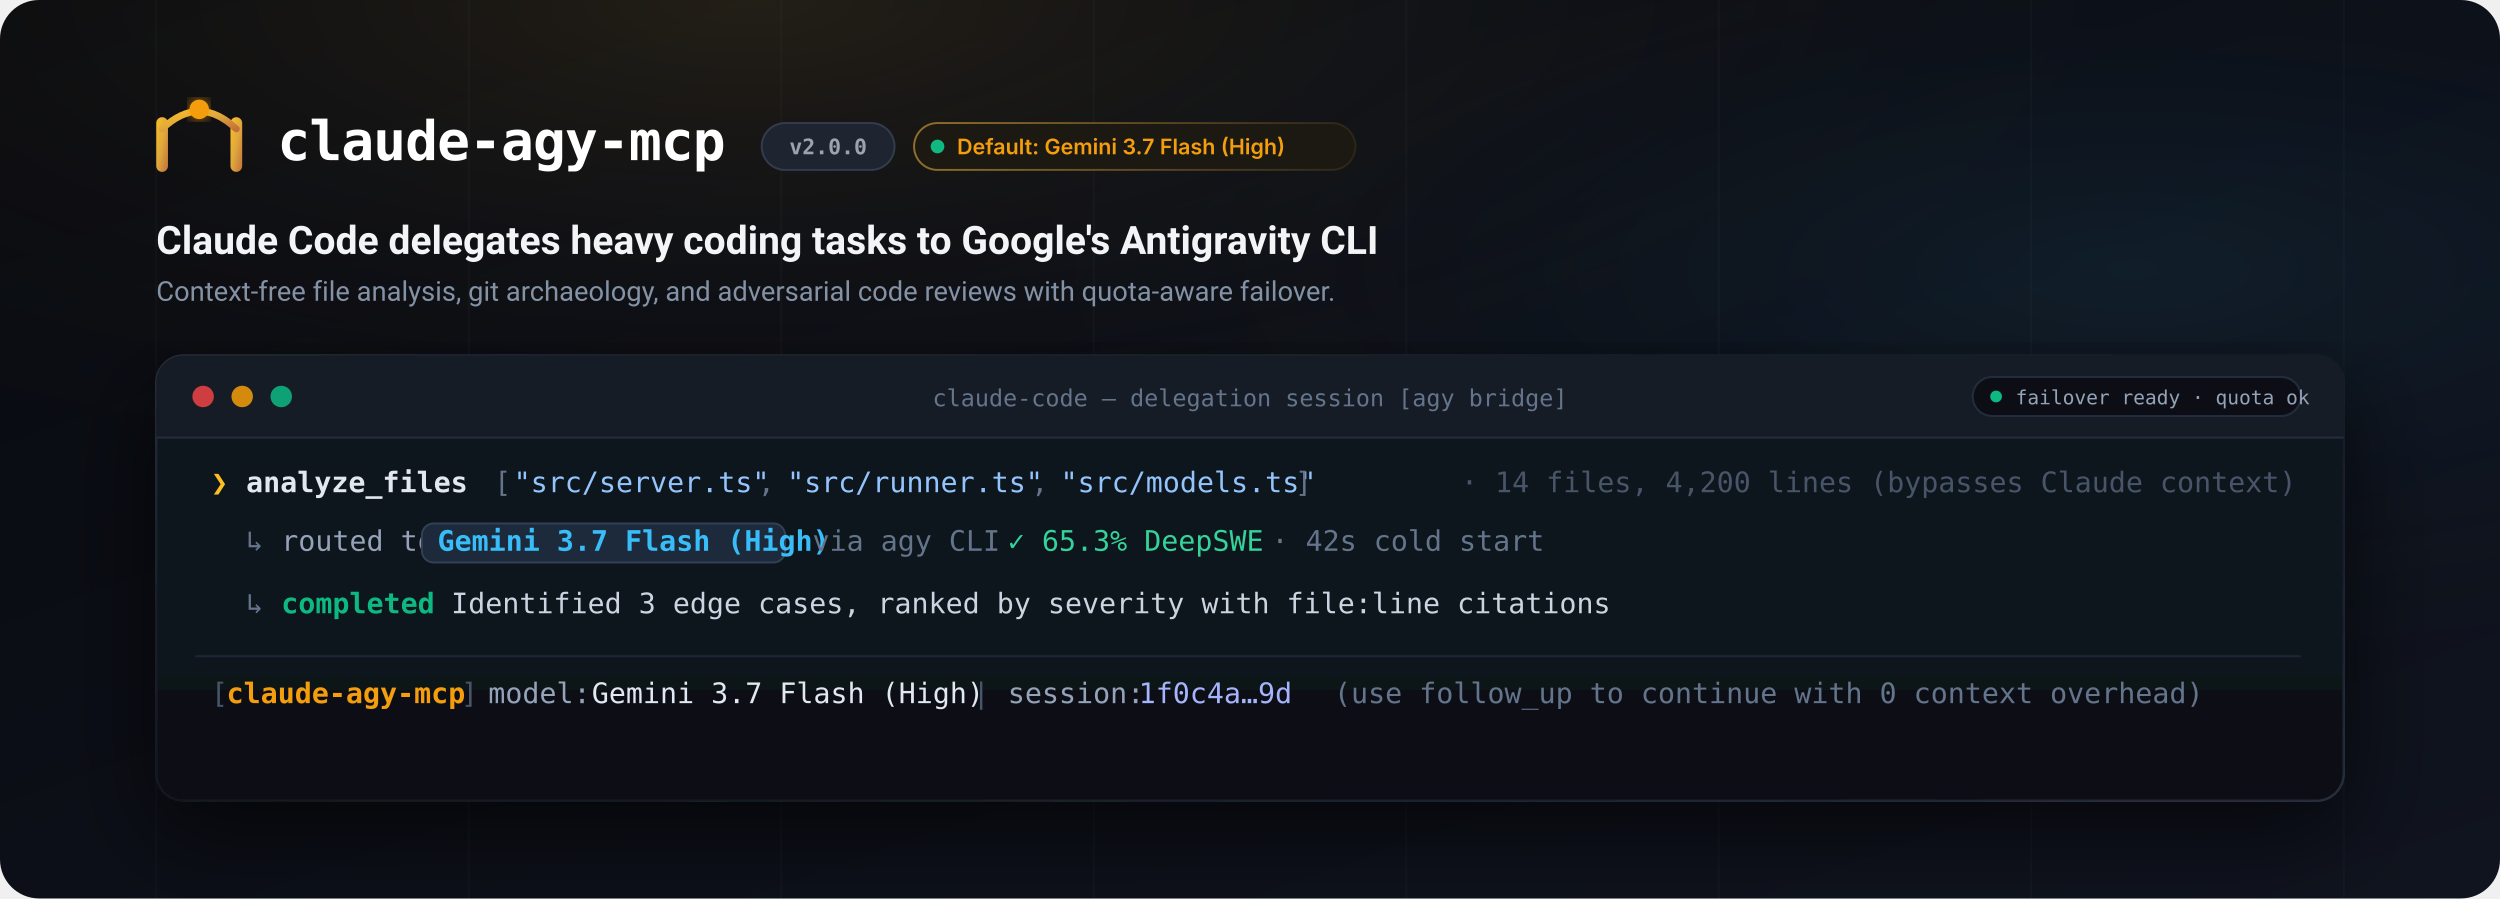
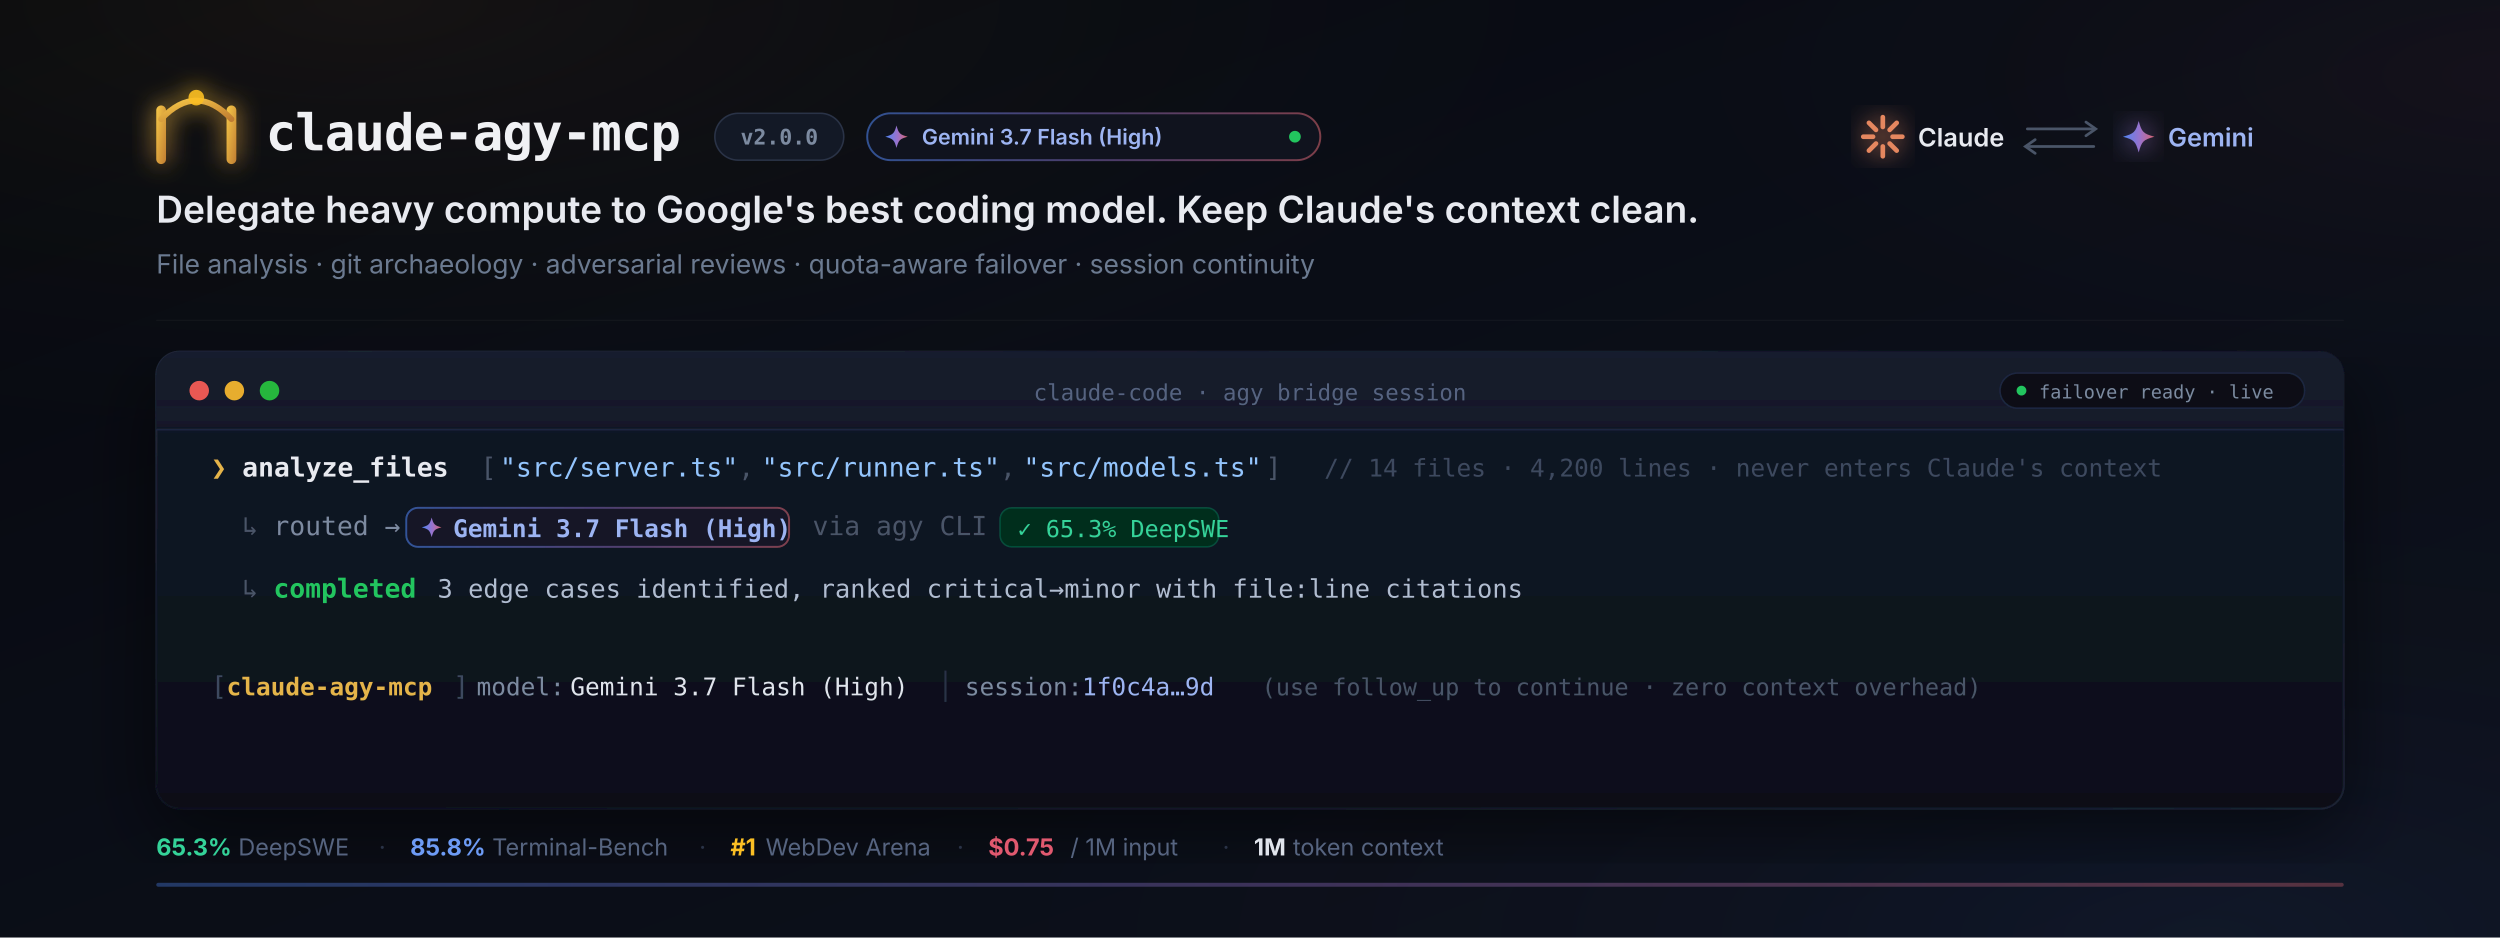
- <svg xmlns="http://www.w3.org/2000/svg" viewBox="0 0 1280 460" width="1280" height="460" role="img" aria-label="claude-agy-mcp banner — Claude Code delegation to Gemini 3.7 Flash">
+ <svg xmlns="http://www.w3.org/2000/svg" viewBox="0 0 1280 480" width="1280" height="480" role="img" aria-label="claude-agy-mcp: Claude Code delegates heavy coding to Gemini 3.7 Flash via the Antigravity CLI">
  <defs>
    <linearGradient id="bg" x1="0%" y1="0%" x2="100%" y2="100%">
-       <stop offset="0%" stop-color="#080a0f" />
-       <stop offset="50%" stop-color="#0c0f17" />
-       <stop offset="100%" stop-color="#10141f" />
+       <stop offset="0%" stop-color="#06080d" />
+       <stop offset="40%" stop-color="#0a0d16" />
+       <stop offset="100%" stop-color="#0d111c" />
    </linearGradient>
-     <radialGradient id="glowTop" cx="30%" cy="0%" r="60%">
-       <stop offset="0%" stop-color="#e0a83c" stop-opacity="0.12" />
-       <stop offset="100%" stop-color="#080a0f" stop-opacity="0" />
+     <radialGradient id="warmGlow" cx="15%" cy="0%" r="55%">
+       <stop offset="0%" stop-color="#d4a24a" stop-opacity="0.07" />
+       <stop offset="100%" stop-color="#06080d" stop-opacity="0" />
    </radialGradient>
-     <radialGradient id="glowRight" cx="85%" cy="30%" r="50%">
-       <stop offset="0%" stop-color="#38bdf8" stop-opacity="0.08" />
-       <stop offset="100%" stop-color="#080a0f" stop-opacity="0" />
+     <radialGradient id="geminiGlowBlue" cx="88%" cy="100%" r="55%">
+       <stop offset="0%" stop-color="#4E86F5" stop-opacity="0.06" />
+       <stop offset="100%" stop-color="#06080d" stop-opacity="0" />
    </radialGradient>
-     <linearGradient id="brandGold" x1="0%" y1="0%" x2="100%" y2="100%">
-       <stop offset="0%" stop-color="#fbbf24" />
-       <stop offset="50%" stop-color="#e0a83c" />
-       <stop offset="100%" stop-color="#c2703a" />
+     <radialGradient id="geminiGlowRed" cx="100%" cy="8%" r="40%">
+       <stop offset="0%" stop-color="#D96570" stop-opacity="0.045" />
+       <stop offset="100%" stop-color="#06080d" stop-opacity="0" />
+     </radialGradient>
+     <linearGradient id="gold" x1="0%" y1="0%" x2="100%" y2="100%">
+       <stop offset="0%" stop-color="#f7c948" />
+       <stop offset="100%" stop-color="#c07d32" />
    </linearGradient>
-     <linearGradient id="terminalBg" x1="0%" y1="0%" x2="0%" y2="100%">
-       <stop offset="0%" stop-color="#121620" />
-       <stop offset="100%" stop-color="#0d1017" />
+     <linearGradient id="gemini" x1="0%" y1="0%" x2="100%" y2="0%">
+       <stop offset="0%" stop-color="#4E86F5" />
+       <stop offset="55%" stop-color="#9B72CB" />
+       <stop offset="100%" stop-color="#D96570" />
    </linearGradient>
-     <linearGradient id="borderGrad" x1="0%" y1="0%" x2="100%" y2="100%">
-       <stop offset="0%" stop-color="#374151" stop-opacity="0.6" />
-       <stop offset="50%" stop-color="#1f2937" stop-opacity="0.3" />
-       <stop offset="100%" stop-color="#374151" stop-opacity="0.6" />
+     <linearGradient id="geminiSoft" x1="0%" y1="0%" x2="100%" y2="0%">
+       <stop offset="0%" stop-color="#4E86F5" stop-opacity="0.55" />
+       <stop offset="55%" stop-color="#9B72CB" stop-opacity="0.45" />
+       <stop offset="100%" stop-color="#D96570" stop-opacity="0.55" />
    </linearGradient>
-     <linearGradient id="badgeBorder" x1="0%" y1="0%" x2="100%" y2="0%">
-       <stop offset="0%" stop-color="#e0a83c" stop-opacity="0.6" />
-       <stop offset="100%" stop-color="#e0a83c" stop-opacity="0.1" />
+     <linearGradient id="cardBg" x1="0%" y1="0%" x2="0%" y2="100%">
+       <stop offset="0%" stop-color="#111827" />
+       <stop offset="100%" stop-color="#0b0f19" />
    </linearGradient>
-     <filter id="cardShadow" x="-5%" y="-5%" width="110%" height="115%" filterUnits="userSpaceOnUse">
-       <feDropShadow dx="0" dy="16" stdDeviation="24" flood-color="#000000" flood-opacity="0.65" />
+     <linearGradient id="cardBorder" x1="0%" y1="0%" x2="100%" y2="100%">
+       <stop offset="0%" stop-color="#2a3347" stop-opacity="0.7" />
+       <stop offset="50%" stop-color="#1a2133" stop-opacity="0.3" />
+       <stop offset="100%" stop-color="#2a3347" stop-opacity="0.5" />
+     </linearGradient>
+     <linearGradient id="titleBarBg" x1="0%" y1="0%" x2="0%" y2="100%">
+       <stop offset="0%" stop-color="#161c2d" />
+       <stop offset="100%" stop-color="#111827" />
+     </linearGradient>
+     <filter id="cardDrop" x="-4%" y="-4%" width="108%" height="116%">
+       <feDropShadow dx="0" dy="12" stdDeviation="20" flood-color="#000" flood-opacity="0.55" />
    </filter>
-     <filter id="subtleGlow" x="-10%" y="-10%" width="120%" height="120%">
-       <feGaussianBlur stdDeviation="4" result="blur" />
-       <feComposite in="SourceGraphic" in2="blur" operator="over" />
+     <filter id="iconGlow" x="-30%" y="-30%" width="160%" height="160%">
+       <feGaussianBlur stdDeviation="6" result="b" />
+       <feComposite in="SourceGraphic" in2="b" operator="over" />
    </filter>
+     <path id="sparkle" d="M0 -7 C 1.4 -2 2 -1.4 7 0 C 2 1.4 1.4 2 0 7 C -1.4 2 -2 1.4 -7 0 C -2 -1.4 -1.4 -2 0 -7 Z" />
  </defs>
-   <rect width="1280" height="460" rx="20" fill="url(#bg)" />
-   <rect width="1280" height="460" rx="20" fill="url(#glowTop)" />
-   <rect width="1280" height="460" rx="20" fill="url(#glowRight)" />
-   <g stroke="#ffffff" stroke-opacity="0.02" stroke-width="1">
-     <line x1="80" y1="0" x2="80" y2="460" />
-     <line x1="240" y1="0" x2="240" y2="460" />
-     <line x1="400" y1="0" x2="400" y2="460" />
-     <line x1="560" y1="0" x2="560" y2="460" />
-     <line x1="720" y1="0" x2="720" y2="460" />
-     <line x1="880" y1="0" x2="880" y2="460" />
-     <line x1="1040" y1="0" x2="1040" y2="460" />
-     <line x1="1200" y1="0" x2="1200" y2="460" />
+   <rect width="1280" height="480" fill="url(#bg)" />
+   <rect width="1280" height="480" fill="url(#warmGlow)" />
+   <rect width="1280" height="480" fill="url(#geminiGlowBlue)" />
+   <rect width="1280" height="480" fill="url(#geminiGlowRed)" />
+   <line x1="80" y1="164" x2="1200" y2="164" stroke="#ffffff" stroke-opacity="0.04" stroke-width="0.5" />
+   <g transform="translate(80, 48)">
+     <g filter="url(#iconGlow)">
+       <rect x="0" y="6" width="5" height="30" rx="2.5" fill="url(#gold)" />
+       <rect x="36" y="6" width="5" height="30" rx="2.5" fill="url(#gold)" />
+       <path d="M2.5 13 Q20.5 -6 38.5 13" fill="none" stroke="url(#gold)" stroke-width="3" stroke-linecap="round" />
+       <circle cx="20.5" cy="2" r="4" fill="#fbbf24" opacity="0.9" />
+     </g>
+     <text x="56" y="29" font-family="ui-monospace, 'SF Mono', 'Cascadia Code', Menlo, monospace" font-size="26" font-weight="700" letter-spacing="-0.5px" fill="#f0f1f4">claude-agy-mcp</text>
+     <rect x="286" y="10" width="66" height="24" rx="12" fill="#131926" stroke="#2a3347" stroke-width="0.8" />
+     <text x="319" y="26" text-anchor="middle" font-family="ui-monospace, 'SF Mono', Menlo, monospace" font-size="11" font-weight="600" fill="#7c8aa0">v2.0.0</text>
+     <g transform="translate(364, 10)">
+       <rect width="232" height="24" rx="12" fill="#10131e" stroke="url(#geminiSoft)" stroke-width="1" />
+       <use href="#sparkle" transform="translate(15,12) scale(0.82)" fill="url(#gemini)" />
+       <text x="28" y="16" font-family="system-ui, -apple-system, sans-serif" font-size="11" font-weight="600" fill="#9DB4F2">Gemini 3.7 Flash (High)</text>
+       <circle cx="219" cy="12" r="3" fill="#22c55e" />
+     </g>
  </g>
-   <g transform="translate(80, 52)">
-     <g transform="translate(0, 0)">
-       <rect x="0" y="8" width="6" height="28" rx="3" fill="url(#brandGold)" />
-       <rect x="38" y="8" width="6" height="28" rx="3" fill="url(#brandGold)" />
-       <path d="M3 14 Q22 -4 41 14" fill="none" stroke="url(#brandGold)" stroke-width="3.5" stroke-linecap="round" />
-       <circle cx="22" cy="4" r="5" fill="#f59e0b" filter="url(#subtleGlow)" />
+   <g transform="translate(952, 58)">
+     <g transform="translate(12, 12)" stroke="#e5875f" stroke-width="2.4" stroke-linecap="round" filter="url(#iconGlow)">
+       <line x1="0" y1="-10" x2="0" y2="-5" />
+       <line x1="7.1" y1="-7.1" x2="3.5" y2="-3.5" />
+       <line x1="10" y1="0" x2="5" y2="0" />
+       <line x1="7.1" y1="7.1" x2="3.5" y2="3.5" />
+       <line x1="0" y1="10" x2="0" y2="5" />
+       <line x1="-7.1" y1="7.1" x2="-3.5" y2="3.5" />
+       <line x1="-10" y1="0" x2="-5" y2="0" />
+       <line x1="-7.1" y1="-7.1" x2="-3.5" y2="-3.5" />
    </g>
-     <text x="62" y="30" font-family="ui-monospace, 'SF Mono', Monaco, 'Cascadia Code', Menlo, monospace" font-size="28" font-weight="700" letter-spacing="-0.5px" fill="#ffffff">claude-agy-mcp</text>
-     <rect x="310" y="11" width="68" height="24" rx="12" fill="#1e2430" stroke="#333c4d" stroke-width="1" />
-     <text x="344" y="27" text-anchor="middle" font-family="ui-monospace, 'SF Mono', Menlo, monospace" font-size="11" font-weight="600" fill="#9ca3af">v2.0.0</text>
-     <rect x="388" y="11" width="226" height="24" rx="12" fill="#1c1913" stroke="url(#badgeBorder)" stroke-width="1" />
-     <circle cx="400" cy="23" r="3.5" fill="#10b981" />
-     <text x="410" y="27" font-family="system-ui, -apple-system, sans-serif" font-size="11" font-weight="600" fill="#f59e0b">Default: Gemini 3.7 Flash (High)</text>
-     <text x="0" y="78" font-family="system-ui, -apple-system, 'Segoe UI', Roboto, sans-serif" font-size="20" font-weight="600" fill="#f3f4f6">Claude Code delegates heavy coding tasks to Google's Antigravity CLI</text>
-     <text x="0" y="102" font-family="system-ui, -apple-system, 'Segoe UI', Roboto, sans-serif" font-size="14" fill="#8492a6">Context-free file analysis, git archaeology, and adversarial code reviews with quota-aware failover.</text>
+     <text x="30" y="17" font-family="system-ui, -apple-system, sans-serif" font-size="13" font-weight="600" fill="#e8eaf0">Claude</text>
+     <g stroke="#4a5568" stroke-width="1.4" stroke-linecap="round">
+       <line x1="86" y1="8" x2="120" y2="8" />
+       <path d="M116 4.5 L121 8 L116 11.5" fill="none" />
+       <line x1="120" y1="17" x2="86" y2="17" />
+       <path d="M90 13.5 L85 17 L90 20.5" fill="none" />
+     </g>
+     <use href="#sparkle" transform="translate(143, 12) scale(1.15)" fill="url(#gemini)" filter="url(#iconGlow)" />
+     <text x="158" y="17" font-family="system-ui, -apple-system, sans-serif" font-size="13" font-weight="600" fill="#9DB4F2">Gemini</text>
  </g>
-   <g transform="translate(80, 182)" filter="url(#cardShadow)">
-     <rect width="1120" height="228" rx="14" fill="url(#terminalBg)" stroke="url(#borderGrad)" stroke-width="1.2" />
-     <rect width="1120" height="42" rx="14" fill="#171b26" />
-     <rect y="28" width="1120" height="14" fill="#171b26" />
-     <line x1="0" y1="42" x2="1120" y2="42" stroke="#252d3d" stroke-width="1" />
-     <circle cx="24" cy="21" r="5.5" fill="#ef4444" opacity="0.85" />
-     <circle cx="44" cy="21" r="5.5" fill="#f59e0b" opacity="0.85" />
-     <circle cx="64" cy="21" r="5.5" fill="#10b981" opacity="0.85" />
-     <text x="560" y="26" text-anchor="middle" font-family="ui-monospace, 'SF Mono', Menlo, monospace" font-size="12" fill="#64748b">claude-code — delegation session [agy bridge]</text>
-     <g transform="translate(930, 11)">
-       <rect width="168" height="20" rx="10" fill="#0d1117" stroke="#232d3f" stroke-width="1" />
-       <circle cx="12" cy="10" r="3" fill="#10b981" />
-       <text x="22" y="14" font-family="ui-monospace, 'SF Mono', Menlo, monospace" font-size="10" fill="#94a3b8">failover ready · quota ok</text>
+   <text x="80" y="114" font-family="system-ui, -apple-system, 'Segoe UI', sans-serif" font-size="19" font-weight="600" fill="#e8eaf0">Delegate heavy compute to Google's best coding model. Keep Claude's context clean.</text>
+   <text x="80" y="140" font-family="system-ui, -apple-system, 'Segoe UI', sans-serif" font-size="13.5" fill="#6b7a90">File analysis · git archaeology · adversarial reviews · quota-aware failover · session continuity</text>
+   <g transform="translate(80, 180)" filter="url(#cardDrop)">
+     <rect width="1120" height="234" rx="12" fill="url(#cardBg)" stroke="url(#cardBorder)" stroke-width="1" />
+     <rect width="1120" height="40" rx="12" fill="url(#titleBarBg)" />
+     <rect y="28" width="1120" height="12" fill="url(#titleBarBg)" />
+     <line x1="0" y1="40" x2="1120" y2="40" stroke="#1e2740" stroke-width="0.8" />
+     <circle cx="22" cy="20" r="5" fill="#ff5f57" opacity="0.9" />
+     <circle cx="40" cy="20" r="5" fill="#febc2e" opacity="0.9" />
+     <circle cx="58" cy="20" r="5" fill="#28c840" opacity="0.9" />
+     <text x="560" y="25" text-anchor="middle" font-family="ui-monospace, 'SF Mono', Menlo, monospace" font-size="11.5" fill="#566480">claude-code · agy bridge session</text>
+     <g transform="translate(944, 11)">
+       <rect width="156" height="18" rx="9" fill="#0c1018" stroke="#1e2740" stroke-width="0.8" />
+       <circle cx="11" cy="9" r="2.5" fill="#22c55e" />
+       <text x="20" y="13" font-family="ui-monospace, 'SF Mono', Menlo, monospace" font-size="9.5" fill="#7c8aa0">failover ready · live</text>
    </g>
-     <g transform="translate(28, 70)" font-family="ui-monospace, 'SF Mono', Monaco, Menlo, monospace" font-size="14.5">
+     <g transform="translate(28, 64)" font-family="ui-monospace, 'SF Mono', 'Cascadia Code', Menlo, monospace" font-size="13.5">
      <g>
-         <text x="0" y="0" fill="#fbbf24" font-weight="700">❯</text>
-         <text x="18" y="0" fill="#e2e8f0" font-weight="600">analyze_files</text>
-         <text x="145" y="0" fill="#64748b">[</text>
-         <text x="155" y="0" fill="#93c5fd">"src/server.ts"</text>
-         <text x="280" y="0" fill="#64748b">,</text>
-         <text x="295" y="0" fill="#93c5fd">"src/runner.ts"</text>
-         <text x="420" y="0" fill="#64748b">,</text>
-         <text x="435" y="0" fill="#93c5fd">"src/models.ts"</text>
-         <text x="555" y="0" fill="#64748b">]</text>
-         <text x="640" y="0" fill="#475569">· 14 files, 4,200 lines (bypasses Claude context)</text>
+         <text x="0" y="0" fill="#e5b44a" font-weight="700">❯</text>
+         <text x="16" y="0" fill="#e8eaf0" font-weight="600">analyze_files</text>
+         <text x="138" y="0" fill="#4a5568">[</text>
+         <text x="148" y="0" fill="#93c5fd">"src/server.ts"</text>
+         <text x="270" y="0" fill="#4a5568">,</text>
+         <text x="282" y="0" fill="#93c5fd">"src/runner.ts"</text>
+         <text x="404" y="0" fill="#4a5568">,</text>
+         <text x="416" y="0" fill="#93c5fd">"src/models.ts"</text>
+         <text x="540" y="0" fill="#4a5568">]</text>
      </g>
-       <g transform="translate(18, 30)">
-         <text x="0" y="0" fill="#64748b">↳</text>
-         <text x="18" y="0" fill="#94a3b8">routed to</text>
-         <rect x="90" y="-14" width="186" height="20" rx="6" fill="#1e293b" stroke="#334155" stroke-width="1" />
-         <text x="98" y="0" fill="#38bdf8" font-weight="600">Gemini 3.7 Flash (High)</text>
-         <text x="290" y="0" fill="#64748b">via agy CLI</text>
-         <text x="390" y="0" fill="#34d399">✓ 65.3% DeepSWE</text>
-         <text x="525" y="0" fill="#64748b">· 42s cold start</text>
+       <text x="570" y="0" fill="#3d4a5e" font-size="12.5">// 14 files · 4,200 lines · never enters Claude's context</text>
+       <g transform="translate(16, 30)">
+         <text x="0" y="0" fill="#4a5568">↳</text>
+         <text x="16" y="0" fill="#7c8aa0">routed →</text>
+         <rect x="84" y="-14" width="196" height="20" rx="6" fill="#121627" stroke="url(#geminiSoft)" stroke-width="1" />
+         <use href="#sparkle" transform="translate(97,-4) scale(0.72)" fill="url(#gemini)" />
+         <text x="108" y="1" fill="#9DB4F2" font-weight="600" font-size="12.5">Gemini 3.7 Flash (High)</text>
+         <text x="292" y="0" fill="#4a5568">via agy CLI</text>
+         <rect x="388" y="-14" width="112" height="20" rx="6" fill="#062e1f" stroke="#047857" stroke-opacity="0.5" stroke-width="0.8" />
+         <text x="397" y="1" fill="#34d399" font-size="12">✓ 65.3% DeepSWE</text>
      </g>
-       <g transform="translate(18, 62)">
-         <text x="0" y="0" fill="#64748b">↳</text>
-         <text x="18" y="0" fill="#10b981" font-weight="600">completed</text>
-         <text x="105" y="0" fill="#cbd5e1">Identified 3 edge cases, ranked by severity with file:line citations</text>
+       <g transform="translate(16, 62)">
+         <text x="0" y="0" fill="#4a5568">↳</text>
+         <text x="16" y="0" fill="#22c55e" font-weight="600">completed</text>
+         <text x="100" y="0" fill="#b0bdd0" font-size="13">3 edge cases identified, ranked critical→minor with file:line citations</text>
      </g>
-       <line x1="-8" y1="84" x2="1070" y2="84" stroke="#1e2638" stroke-width="1" />
-       <g transform="translate(0, 108)">
-         <text x="0" y="0" fill="#475569">[</text>
-         <text x="8" y="0" fill="#f59e0b" font-weight="600">claude-agy-mcp</text>
-         <text x="128" y="0" fill="#475569">]</text>
-         <text x="142" y="0" fill="#94a3b8">model:</text>
-         <text x="195" y="0" fill="#e2e8f0" font-weight="500">Gemini 3.7 Flash (High)</text>
-         <text x="390" y="0" fill="#475569">|</text>
-         <text x="408" y="0" fill="#94a3b8">session:</text>
-         <text x="475" y="0" fill="#a5b4fc">1f0c4a…9d</text>
-         <text x="575" y="0" fill="#64748b">(use follow_up to continue with 0 context overhead)</text>
+       <line x1="-6" y1="86" x2="1070" y2="86" stroke="url(#geminiSoft)" stroke-opacity="0.25" stroke-width="0.6" />
+       <g transform="translate(0, 112)">
+         <text x="0" y="0" fill="#3d4a5e">[</text>
+         <text x="8" y="0" fill="#e5b44a" font-weight="600" font-size="12.5">claude-agy-mcp</text>
+         <text x="124" y="0" fill="#3d4a5e">]</text>
+         <text x="136" y="0" fill="#7c8aa0" font-size="12.5">model:</text>
+         <text x="184" y="0" fill="#e0e4ec" font-weight="500" font-size="12.5">Gemini 3.7 Flash (High)</text>
+         <text x="372" y="0" fill="#2a3347">│</text>
+         <text x="386" y="0" fill="#7c8aa0" font-size="12.5">session:</text>
+         <text x="446" y="0" fill="#9DB4F2" font-size="12.5">1f0c4a…9d</text>
+         <text x="538" y="0" fill="#4a5568" font-size="12">(use follow_up to continue · zero context overhead)</text>
      </g>
    </g>
  </g>
+   <g transform="translate(80, 438)">
+     <g font-family="system-ui, -apple-system, sans-serif" font-size="12">
+       <text x="0" y="0" fill="#34d399" font-weight="700">65.3%</text>
+       <text x="42" y="0" fill="#566480">DeepSWE</text>
+       <text x="114" y="0" fill="#2a3347">·</text>
+       <text x="130" y="0" fill="#6D9BF5" font-weight="700">85.8%</text>
+       <text x="172" y="0" fill="#566480">Terminal-Bench</text>
+       <text x="278" y="0" fill="#2a3347">·</text>
+       <text x="294" y="0" fill="#fbbf24" font-weight="700">#1</text>
+       <text x="312" y="0" fill="#566480">WebDev Arena</text>
+       <text x="410" y="0" fill="#2a3347">·</text>
+       <text x="426" y="0" fill="#E1596F" font-weight="700">$0.75</text>
+       <text x="468" y="0" fill="#566480">/ 1M input</text>
+       <text x="546" y="0" fill="#2a3347">·</text>
+       <text x="562" y="0" fill="#e0e4ec" font-weight="700">1M</text>
+       <text x="582" y="0" fill="#566480">token context</text>
+     </g>
+     <rect x="0" y="14" width="1120" height="2" rx="1" fill="url(#gemini)" opacity="0.35" />
+   </g>
</svg>
